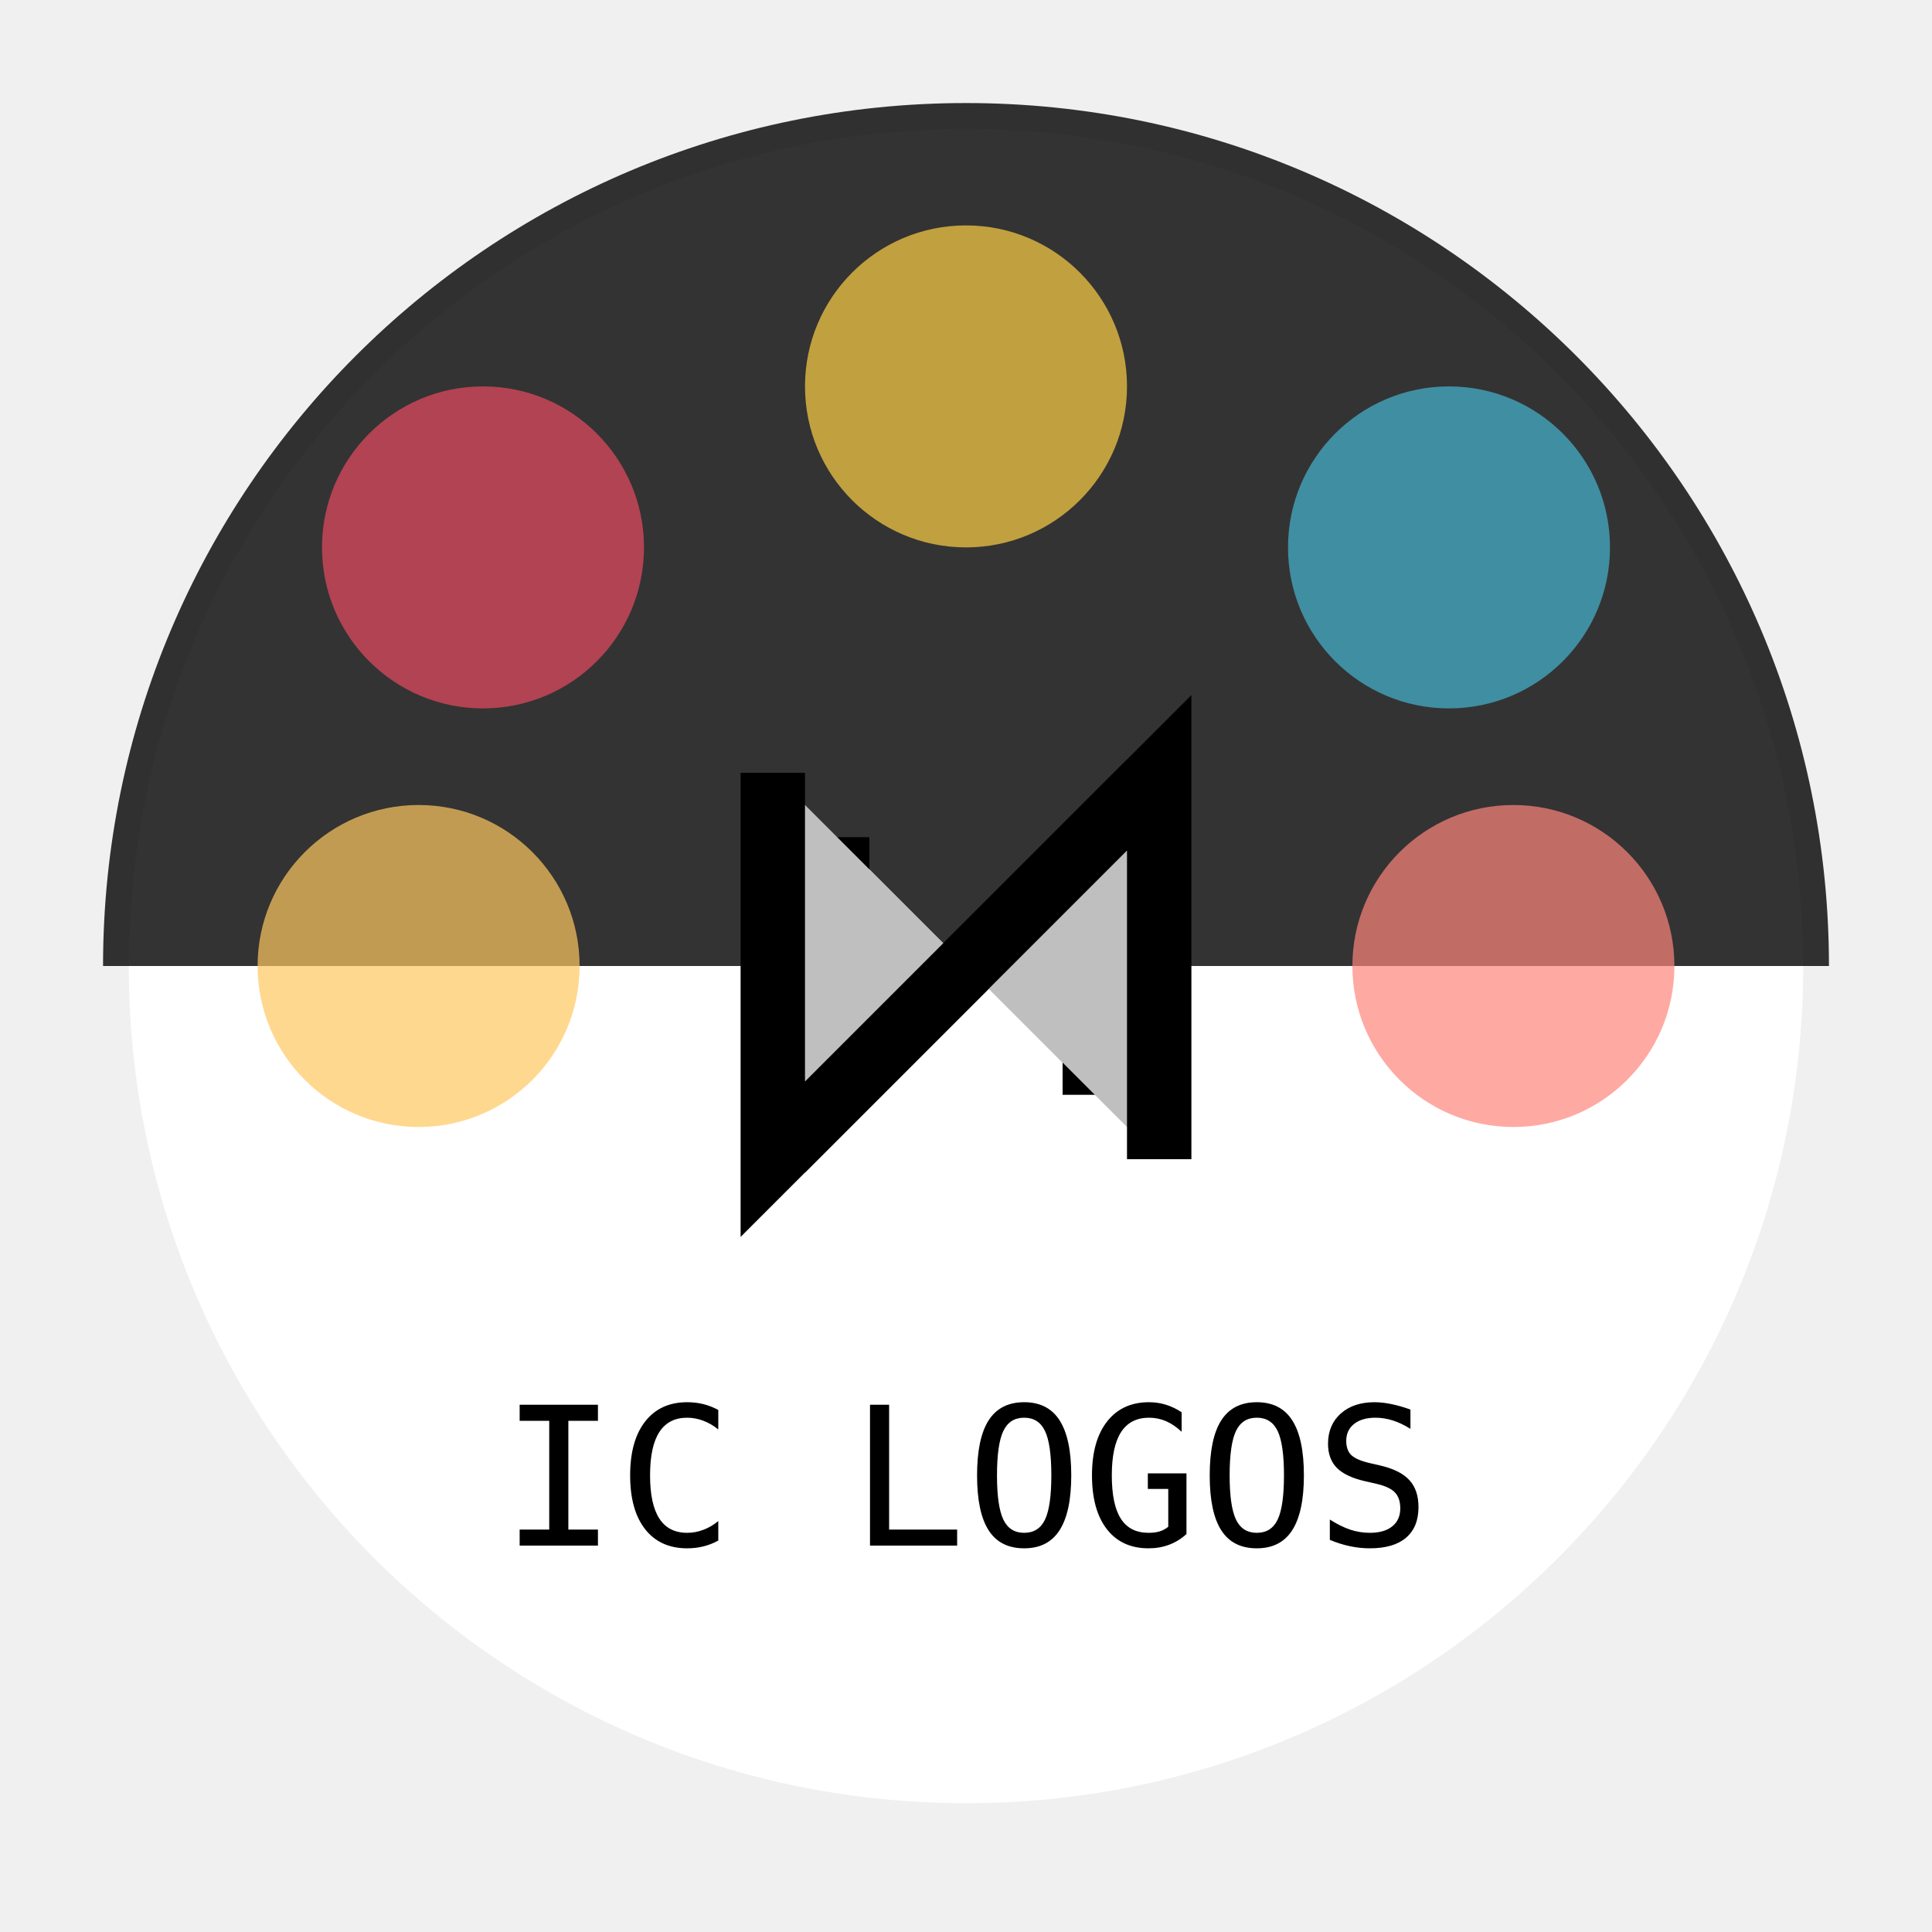
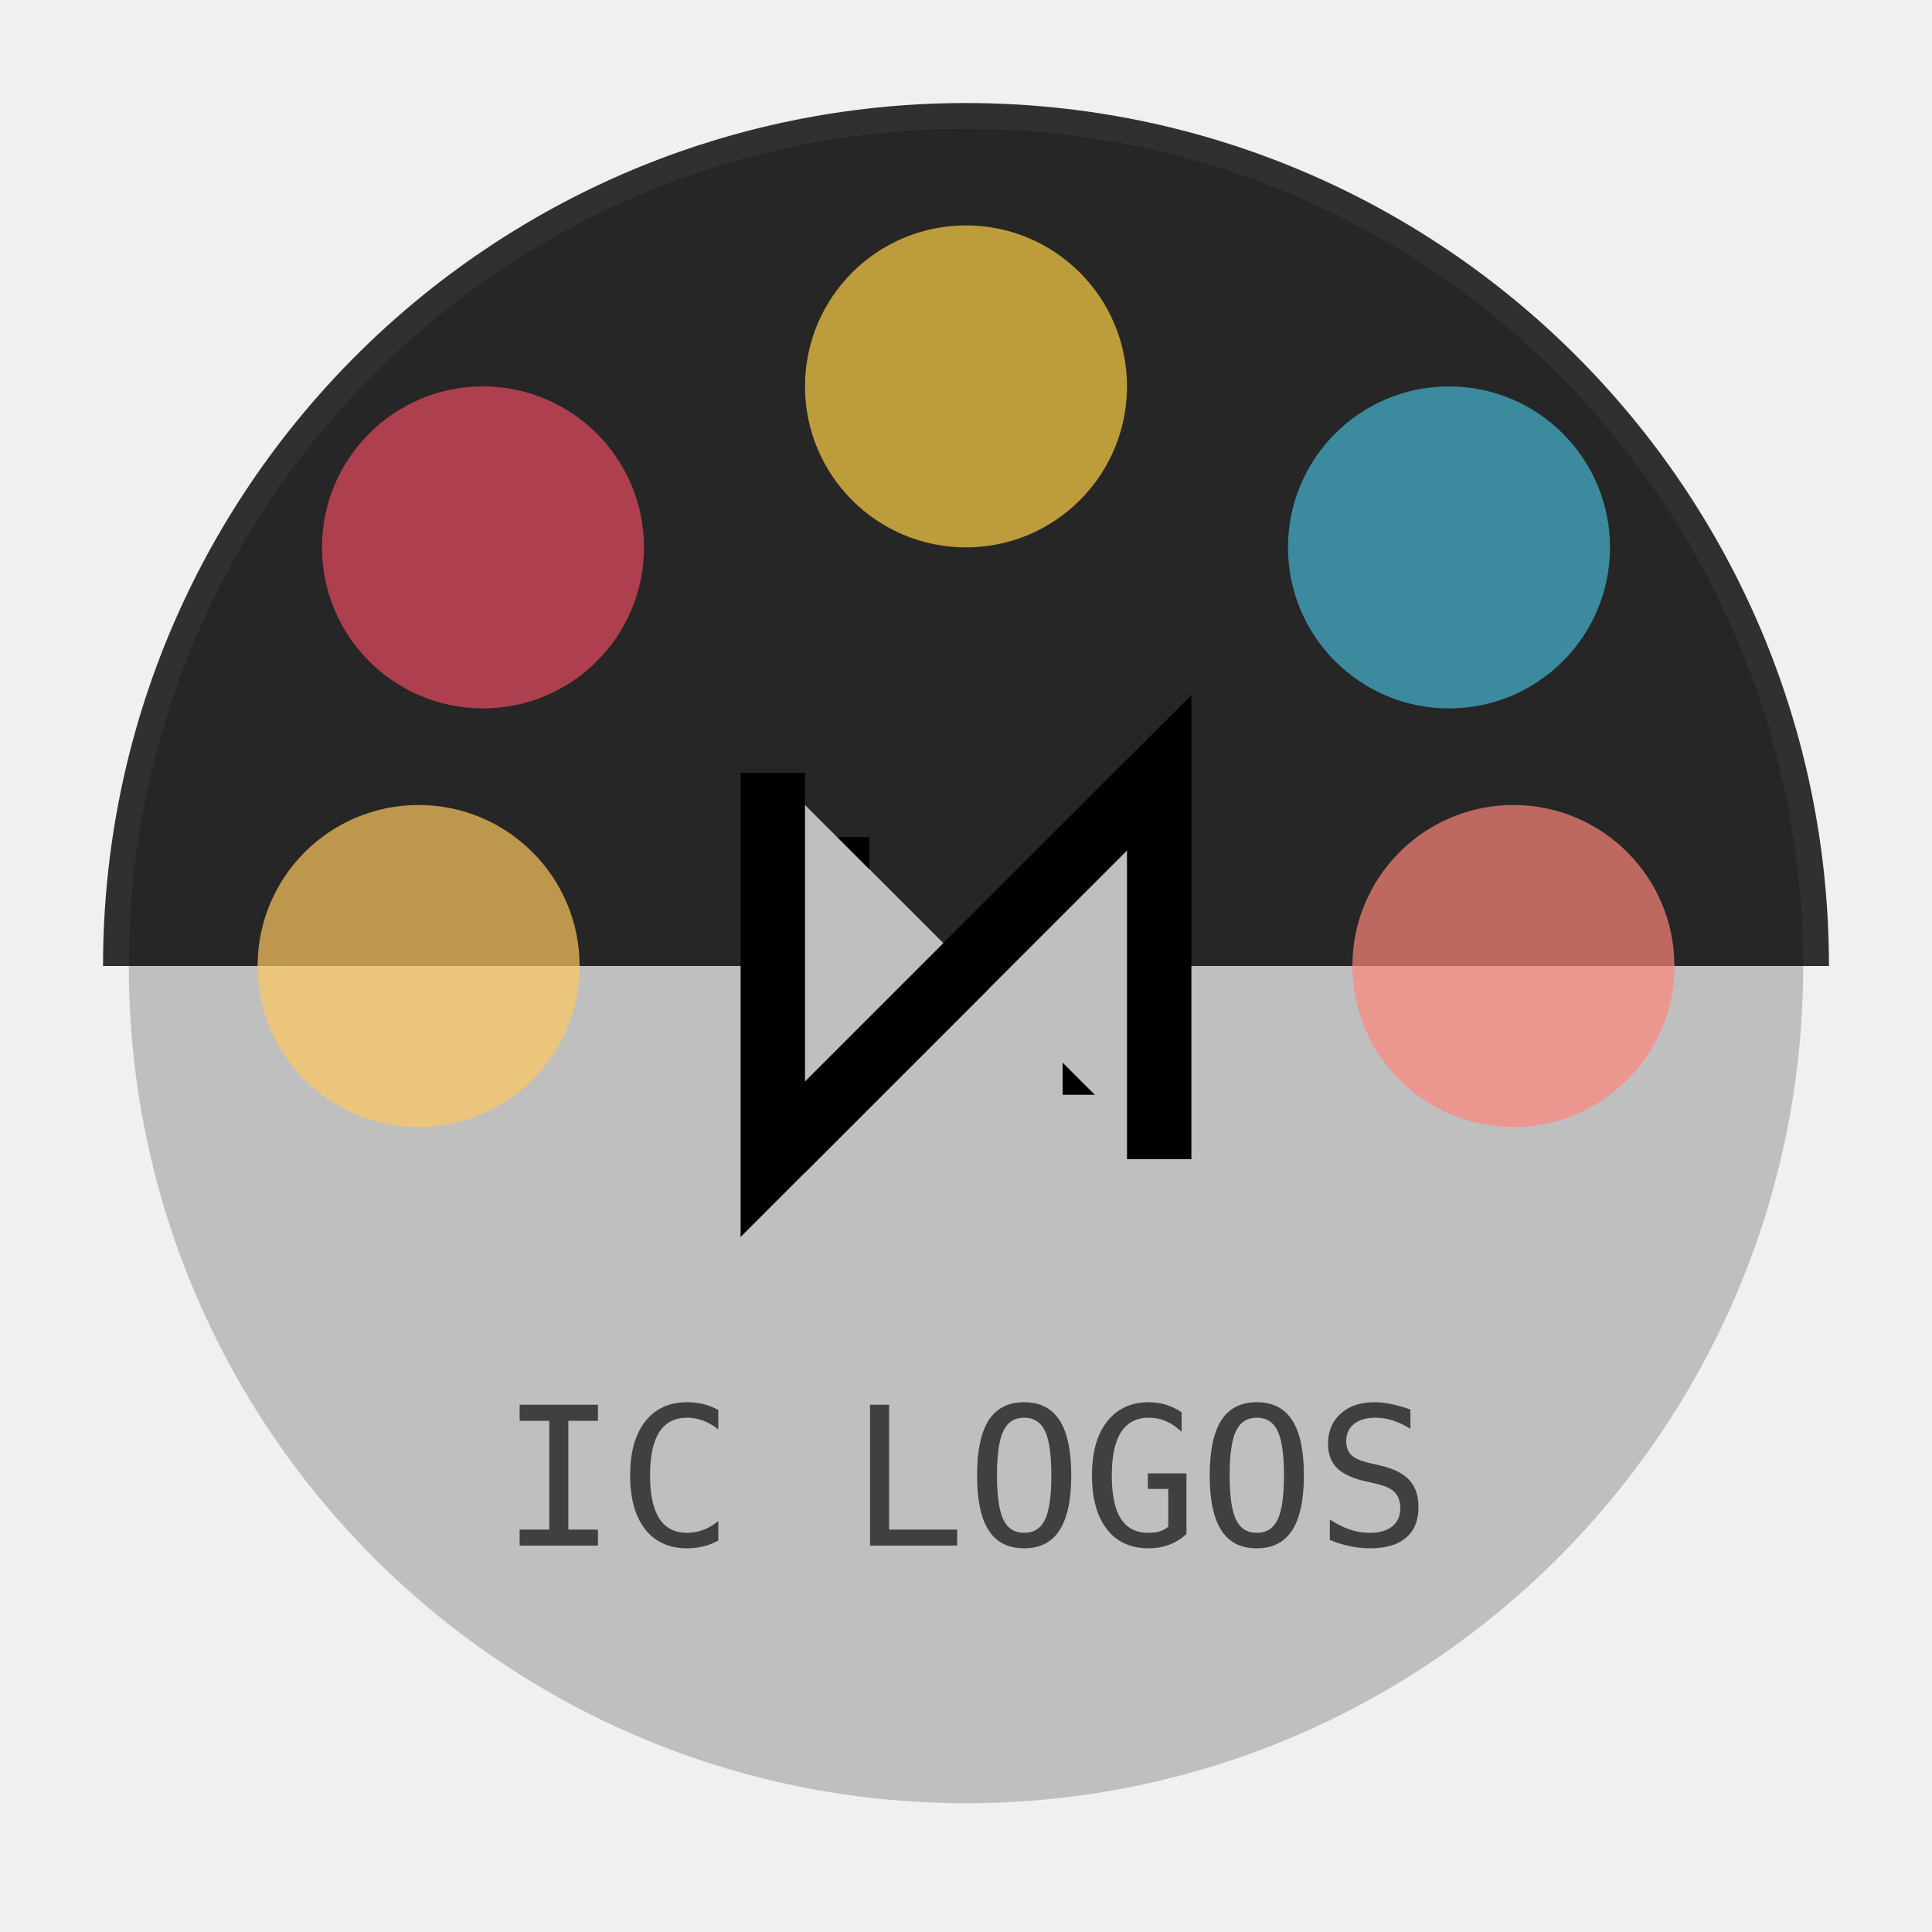
<svg xmlns="http://www.w3.org/2000/svg" viewBox="0 0 300 300">
  <style>
    
  path {
      transform-origin: 150px 150px;
      animation: spin-clockwise 8s linear infinite;
    }
    
    circle {
      transform-origin: 150px 150px;
      animation: spin-counterclockwise 9s linear infinite;
    }
    
    @keyframes spin-clockwise {
      0% { transform: rotate(0deg); }
      100% { transform: rotate(360deg); }
    }
    
    @keyframes spin-counterclockwise {
      0% { transform: rotate(0deg); }
      100% { transform: rotate(-360deg); }
    }
    
   text {
      mix-blend-mode: difference;
      -webkit-text-stroke-width: 1px;
      -webkit-text-stroke-color: white;
      fill: white;
    }

   
     
  </style>
  <rect x="0" y="0" width="300" height="300" fill="none" />
-   <circle cx="150" cy="150" r="130" fill="#fff" />
+   <circle cx="150" cy="150" r="130" fill="#bfbfbf" />
  <path d="M20 150 A130 130 0 0 1 280 150" stroke="black" stroke-width="8" fill="black" opacity="0.8" />
  <path d="M130 130 L130 170 L150 150 L170 130 L170 170" fill="#bfbfbf" />
  <path d="M130 130 L130 170 L150 150 L170 130 L170 170" stroke="#000000" stroke-width="10" fill="none" />
  <path d="M120 120 L120 180 L150 150 L180 120 L180 180" fill="#bfbfbf" />
  <path d="M120 120 L120 180 L150 150 L180 120 L180 180" stroke="#000000" stroke-width="10" fill="none" />
  <text x="150" y="240" text-anchor="middle" fill="#000000" font-size="30" font-family="mono">IC LOGOS</text>
  <circle id="circle1" cx="75" cy="85" r="25" fill="#E84A5F" opacity="0.7" />
  <circle cx="235" cy="150" r="25" fill="#FF847C" opacity="0.7" />
  <circle cx="150" cy="60" r="25" fill="#FECE44" opacity="0.7" />
  <circle cx="65" cy="150" r="25" fill="#FFC75F" opacity="0.7" />
  <circle cx="225" cy="85" r="25" fill="#46B5D1" opacity="0.7" />
</svg>
